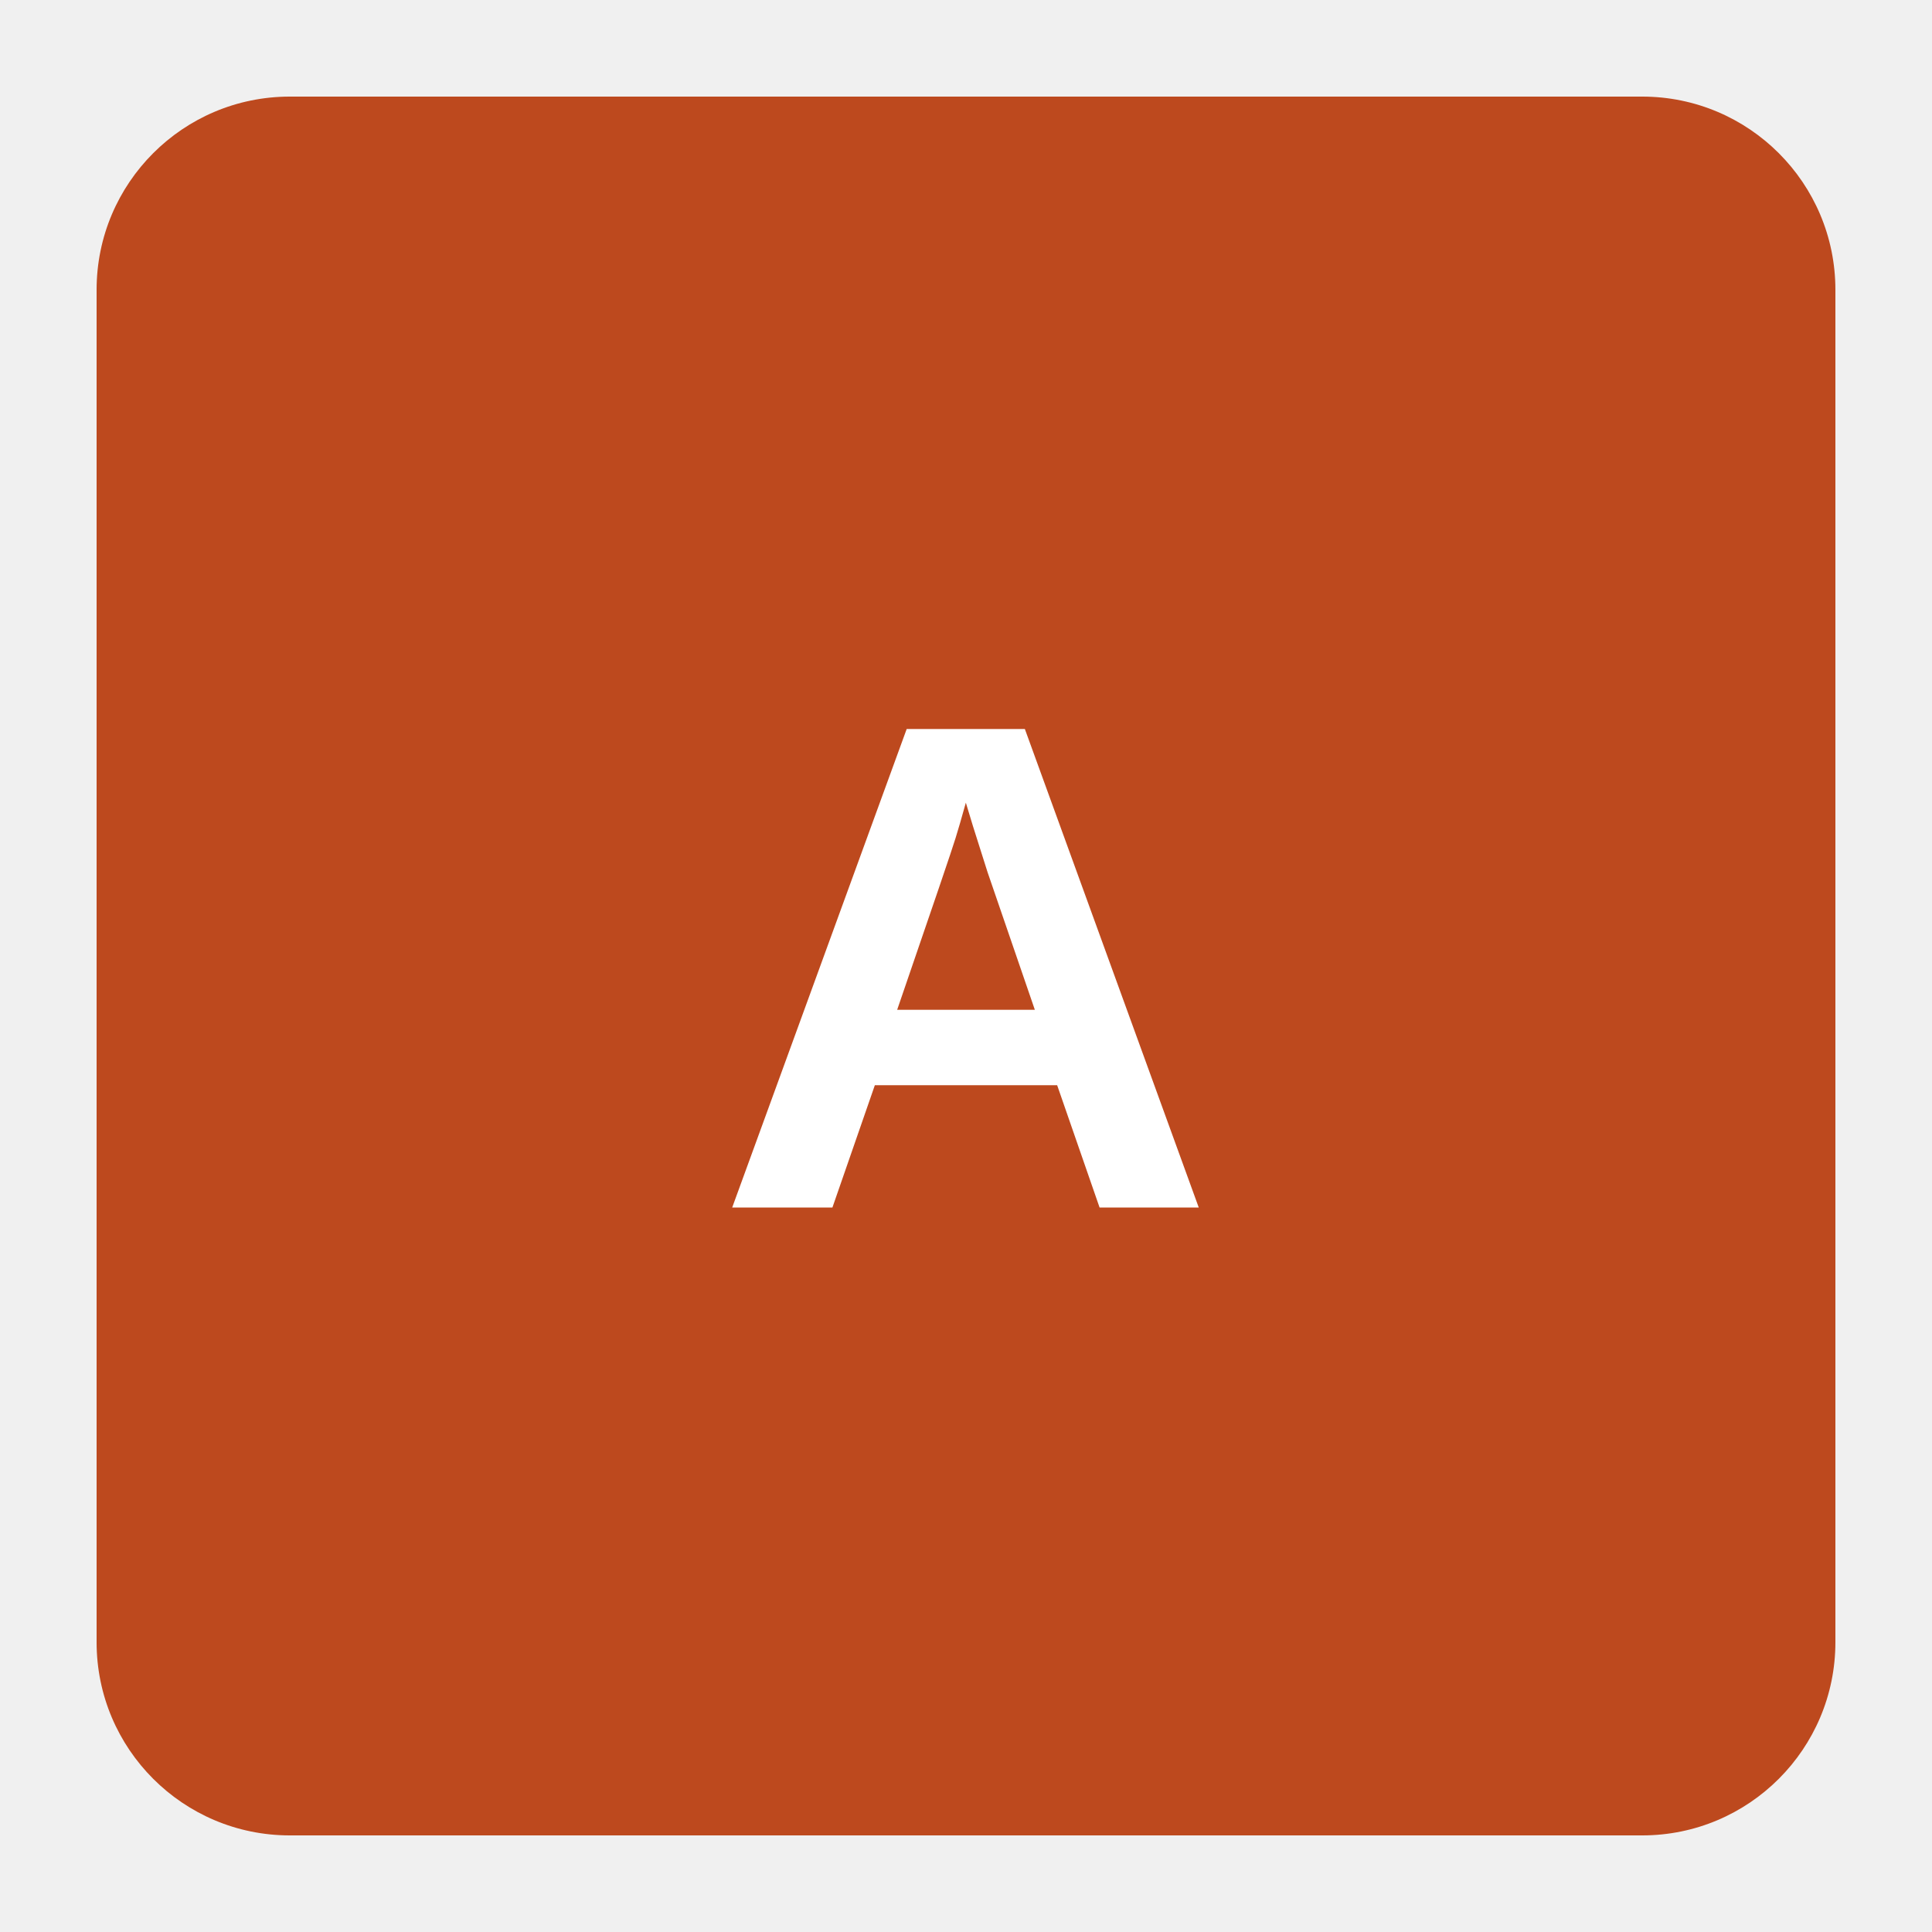
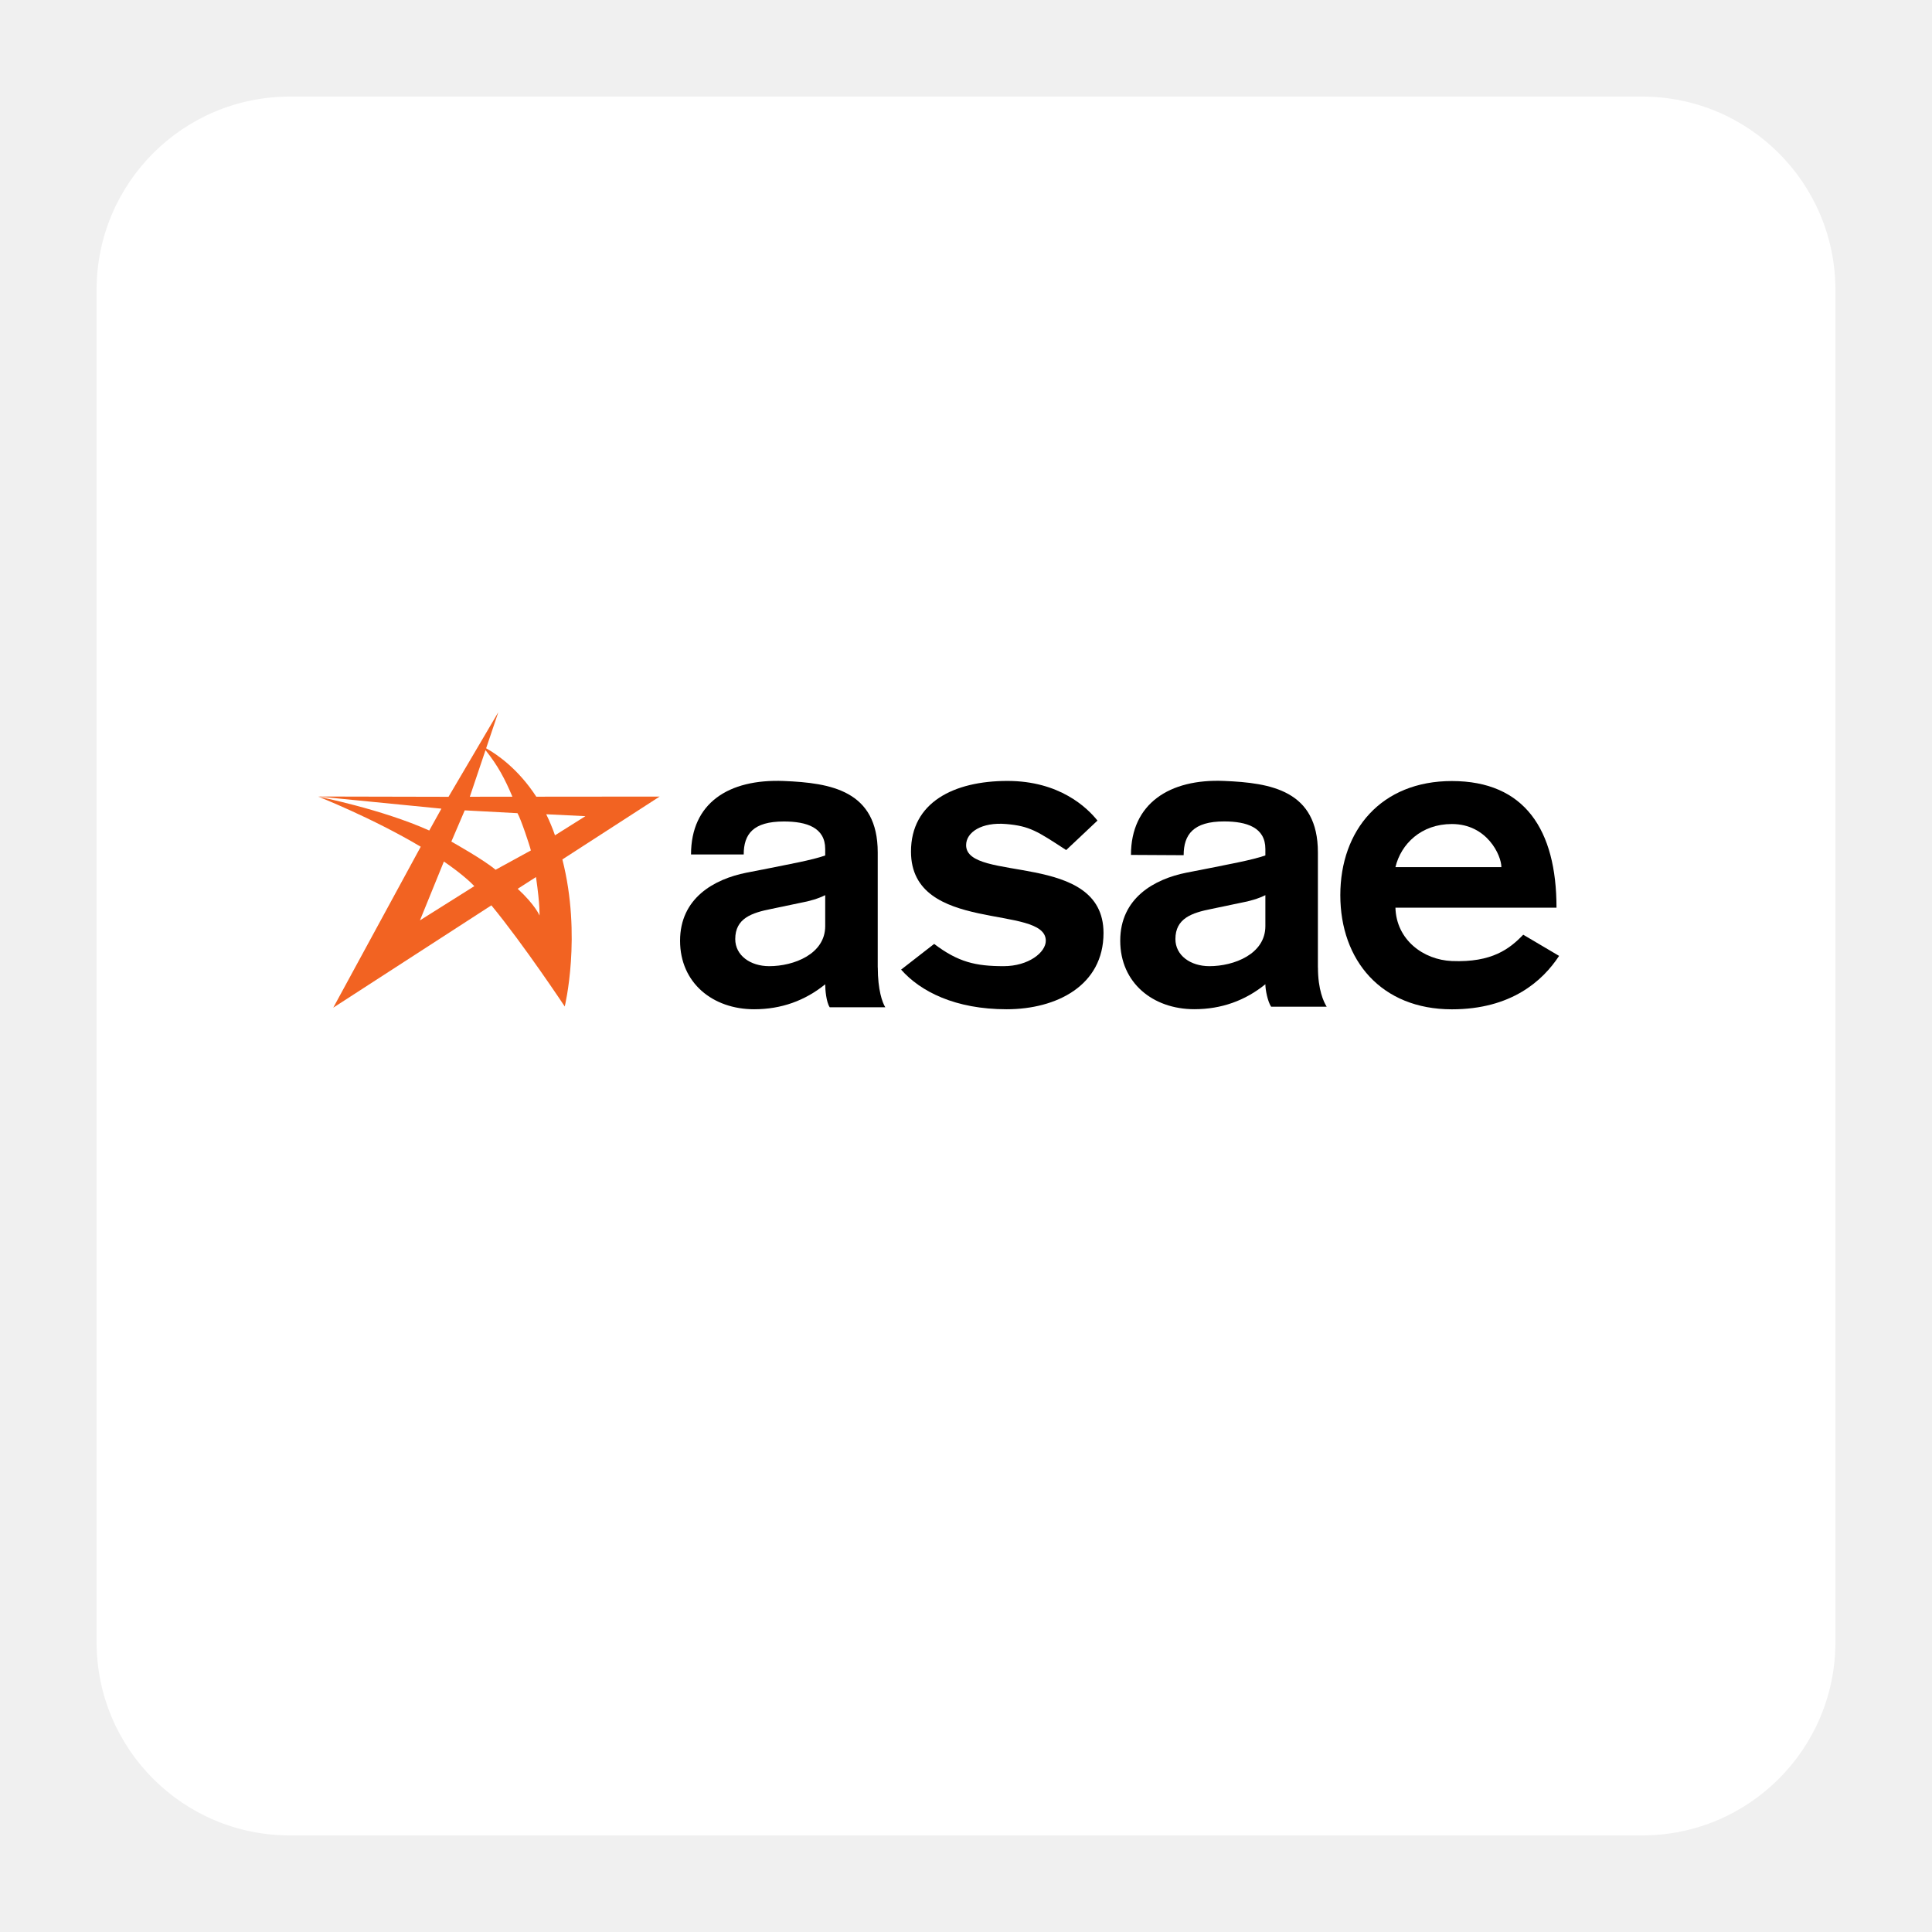
<svg xmlns="http://www.w3.org/2000/svg" viewBox="0 0 200 200">
-   <rect x="10" y="10" width="180" height="180" rx="20" fill="#bd491e" />
-   <text x="100" y="125" text-anchor="middle" font-family="Arial,sans-serif" font-size="72" font-weight="700" fill="#fff">A</text>
+   <rect x="10" y="10" width="180" height="180" rx="20" fill="#fff" />
+   <svg x="20" y="50" width="160" height="100" viewBox="0 0 273.68 120.18">
+     <style>.st0{fill:#F26322;}</style>
+     <g>
+       <path d="M121.22,60.35c0,3.97,0.8,6.21,1.33,7.05h-9.84c-0.61-0.92-0.8-3.08-0.8-4.07c-3.58,2.9-7.78,4.42-12.58,4.42c-7.32,0-13.12-4.65-13.12-12.13c0-7.55,6.02-10.91,11.74-12.05l3.89-0.76c3.36-0.69,7.7-1.45,10.07-2.29v-1.14c0-3.81-3.28-4.88-7.32-4.88c-5.41,0-7.11,2.21-7.11,5.84h-9.33c0-9.08,6.62-13.4,16.43-13.01c8.31,0.34,16.63,1.68,16.63,12.66V60.35z M111.92,47.54c-1.22,0.61-2.75,1.07-4.42,1.37l-5.11,1.07c-3.51,0.69-6.41,1.68-6.41,5.34c0,2.9,2.67,4.8,6.02,4.8c4.35,0,9.91-2.14,9.91-7.09V47.54z" />
+       <path d="M154.58,39.56c-5.15-3.35-6.44-4.25-10.63-4.61c-4.33-0.37-7.09,1.45-7.09,3.74c0,6.71,24.33,0.99,24.33,15.56c0,9.3-8.31,13.5-17.16,13.5c-9.08,0-15.25-3.13-18.68-7.02l5.85-4.55c4.25,3.22,7.34,3.94,12.3,3.94c4.42,0,7.47-2.44,7.47-4.5c0-6.56-23.87-1.14-23.87-15.79c0-8.69,7.55-12.51,17.08-12.51c9.23,0,14.11,4.73,15.94,7.02L154.58,39.56z" />
+       <path d="M199.16,60.35c0,3.97,1.02,6.11,1.55,6.95h-9.84c-0.61-0.92-1.02-2.98-1.02-3.98c-3.58,2.9-7.78,4.42-12.58,4.42c-7.32,0-13.12-4.65-13.12-12.13c0-7.55,6.02-10.91,11.74-12.05l3.89-0.76c3.36-0.69,7.7-1.45,10.07-2.29v-1.14c0-3.81-3.28-4.88-7.32-4.88c-5.41,0-7.15,2.31-7.15,5.98l-9.33-0.05c0-9.08,6.81-13.5,16.47-13.1c8.31,0.34,16.63,1.68,16.63,12.66V60.35z M189.86,47.54c-1.22,0.61-2.75,1.07-4.42,1.37l-5.11,1.07c-3.51,0.69-6.41,1.68-6.41,5.34c0,2.9,2.67,4.8,6.02,4.8c4.35,0,9.91-2.14,9.91-7.09V47.54z" />
+       <path d="M212.88,49.75c0.15,5.72,4.96,9.25,9.99,9.46c7.12,0.29,10.24-2.17,12.64-4.66l6.35,3.75c-2.9,4.42-8.47,9.46-18.99,9.46c-12.51,0-19.75-8.69-19.75-20.21c0-11.52,7.24-20.21,19.75-20.21c12.89,0,18.53,8.62,18.53,22.42H212.88z M231.64,42.58c0-2.06-2.52-7.63-8.77-7.63c-5.41,0-9,3.51-9.99,7.63H231.64z" />
+     </g>
+     <path class="st0" d="M82.59,30.09l-21.84,0.02c-3.19-4.92-6.96-7.5-8.88-8.57l2.16-6.4l-3.4,5.78l-0.01-0.01l0.01,0.01l-5.42,9.21l-23.05-0.05l21.79,2.15L41.8,36.1c-8.38-3.77-19.66-6-19.66-6s9.54,3.75,18.15,8.87l-15.49,28.5L52.8,49.35c5.77,7.01,12.99,17.91,12.99,17.91s3.04-12.46-0.42-26.04L82.59,30.09z M51.76,21.87c2.2,2.75,3.42,5.06,4.76,8.24l-7.54,0.01L51.76,21.87z M40.15,52.01l4.24-10.42c1.52,1.04,2.95,2.12,4.2,3.22c0.37,0.32,0.77,0.71,1.19,1.14L40.15,52.01z M45.71,38.06l2.37-5.53l9.34,0.5c0.58,0.96,2.19,5.77,2.37,6.6l-6.25,3.42C51.5,41.31,46.08,38.27,45.71,38.06z M61.32,51.15c0,0-0.71-1.82-3.86-4.73l3.24-2.08C61.45,49.56,61.32,51.15,61.32,51.15z M63.36,35.11c-0.27-0.66-0.55-1.28-0.85-1.89l6.94,0.34l-5.39,3.39C63.85,36.33,63.62,35.72,63.36,35.11z" />
+   </svg>
</svg>
